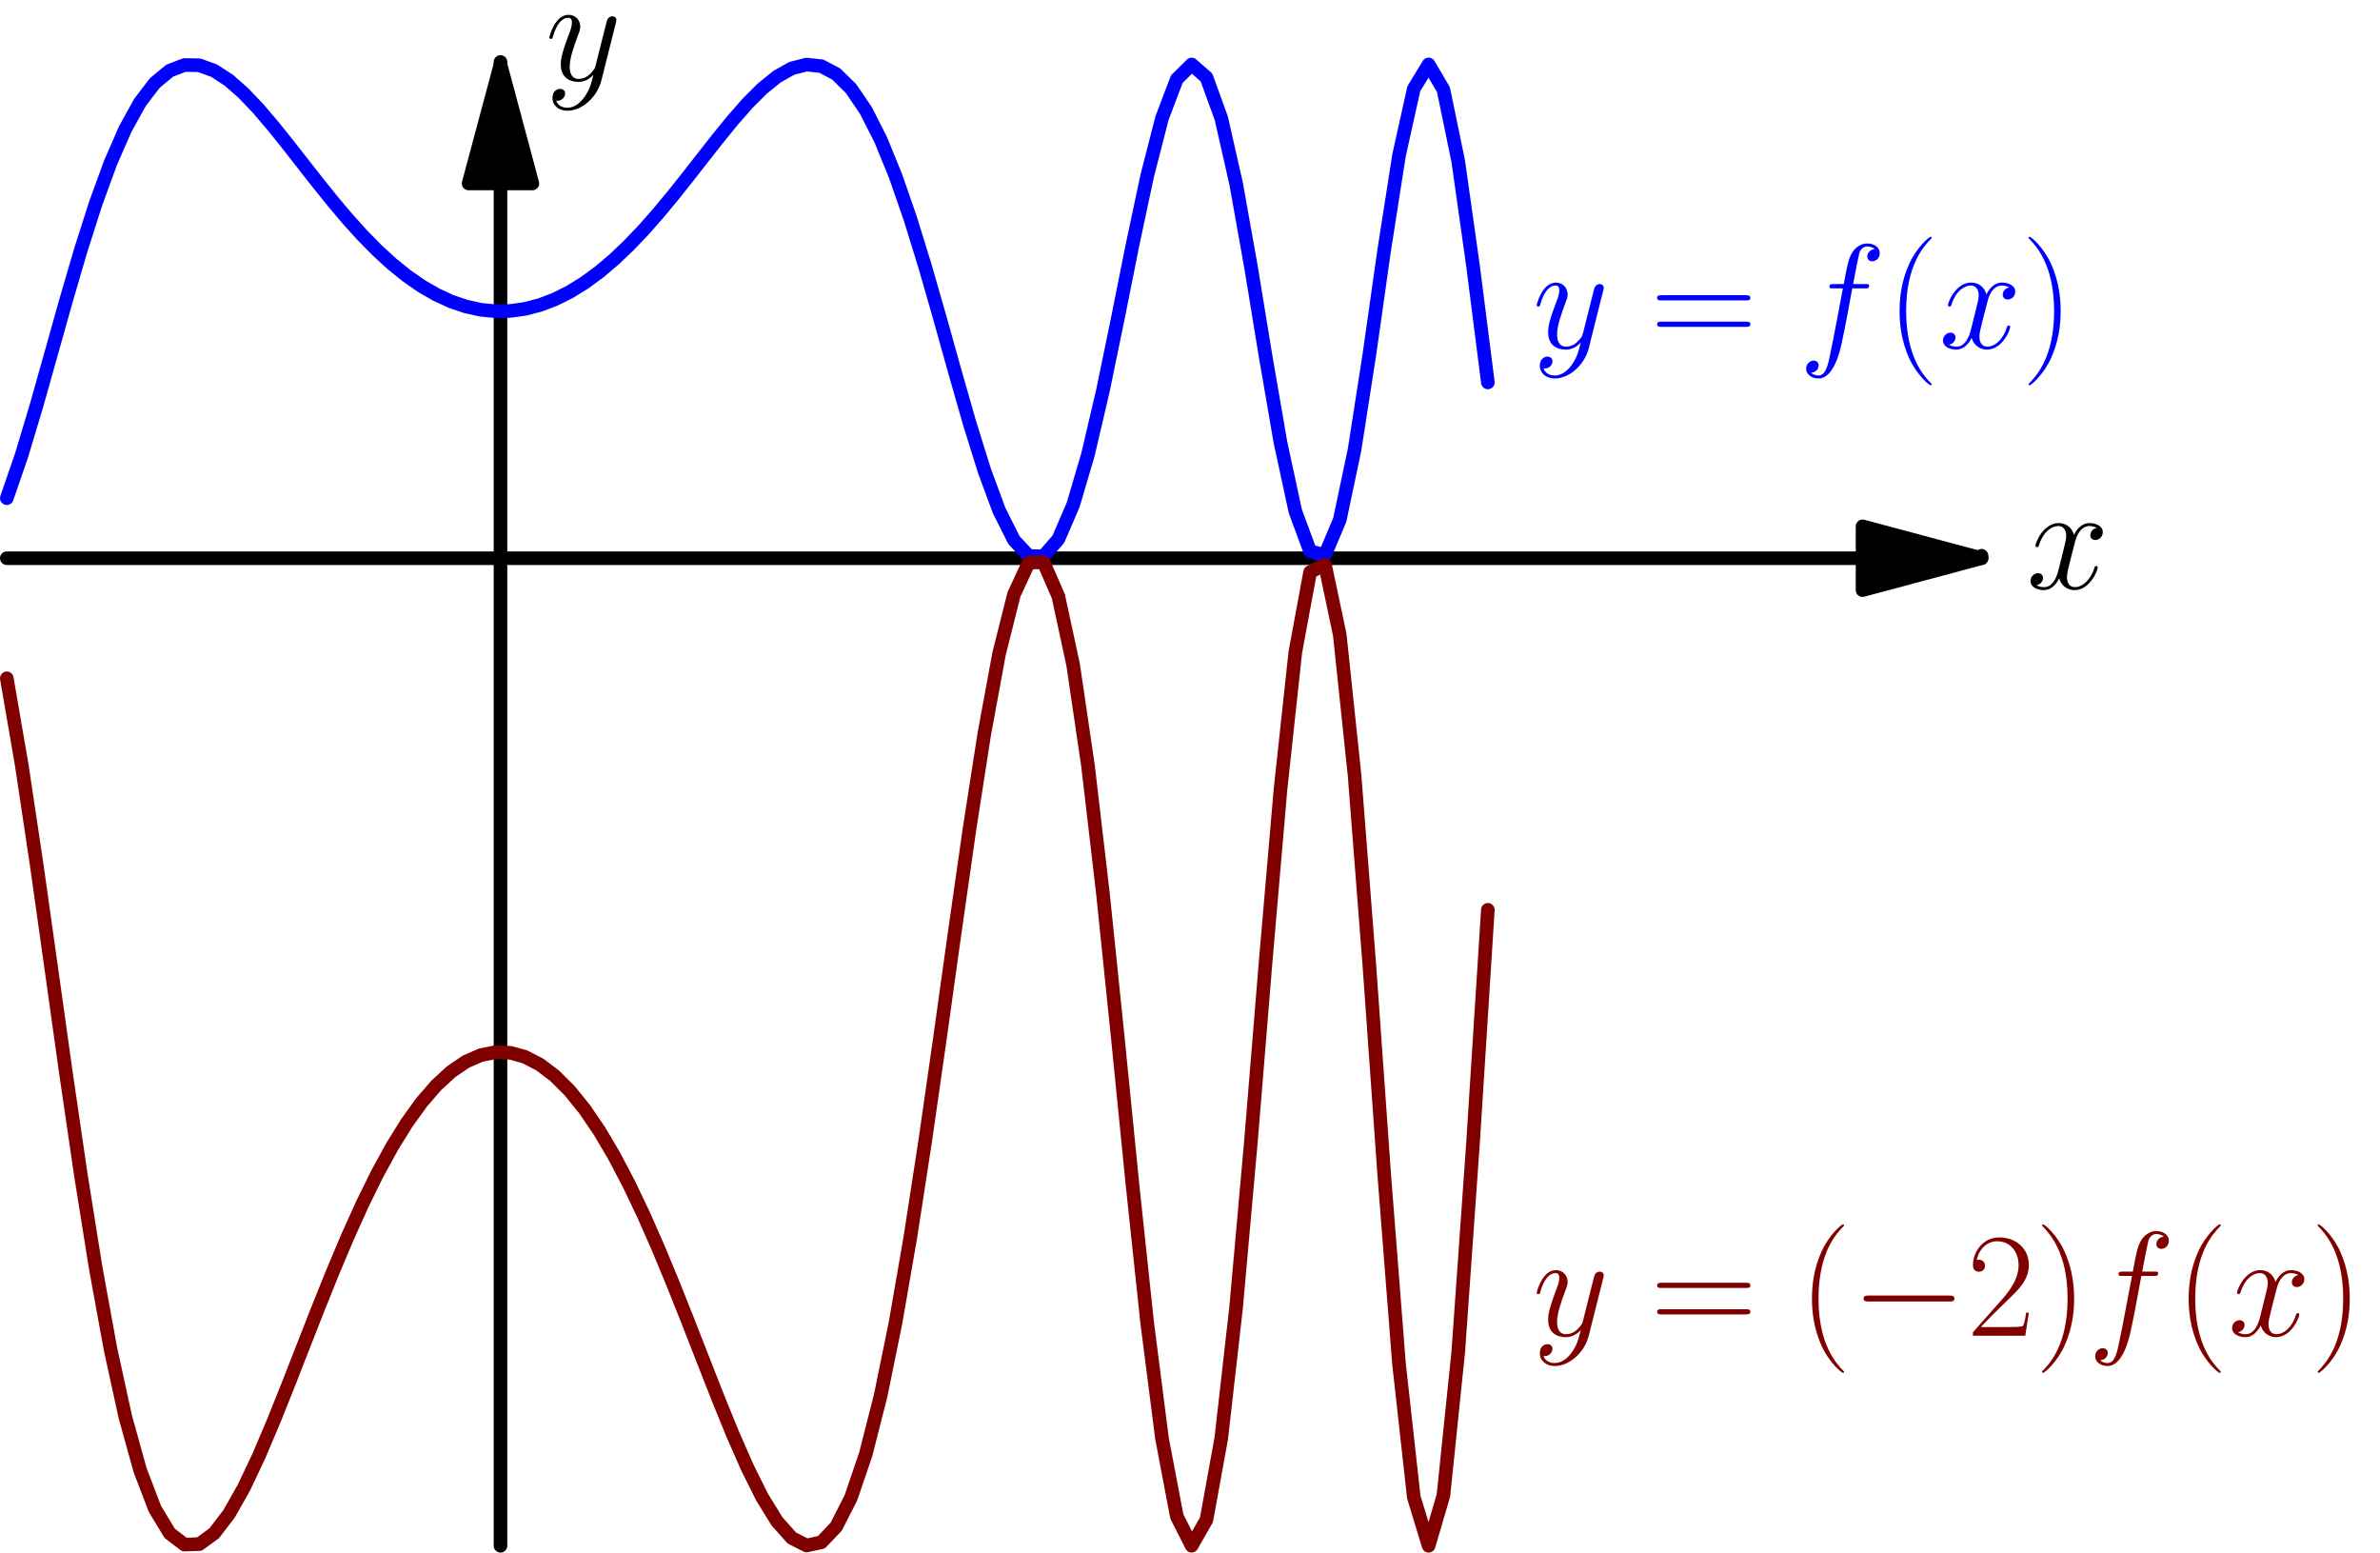
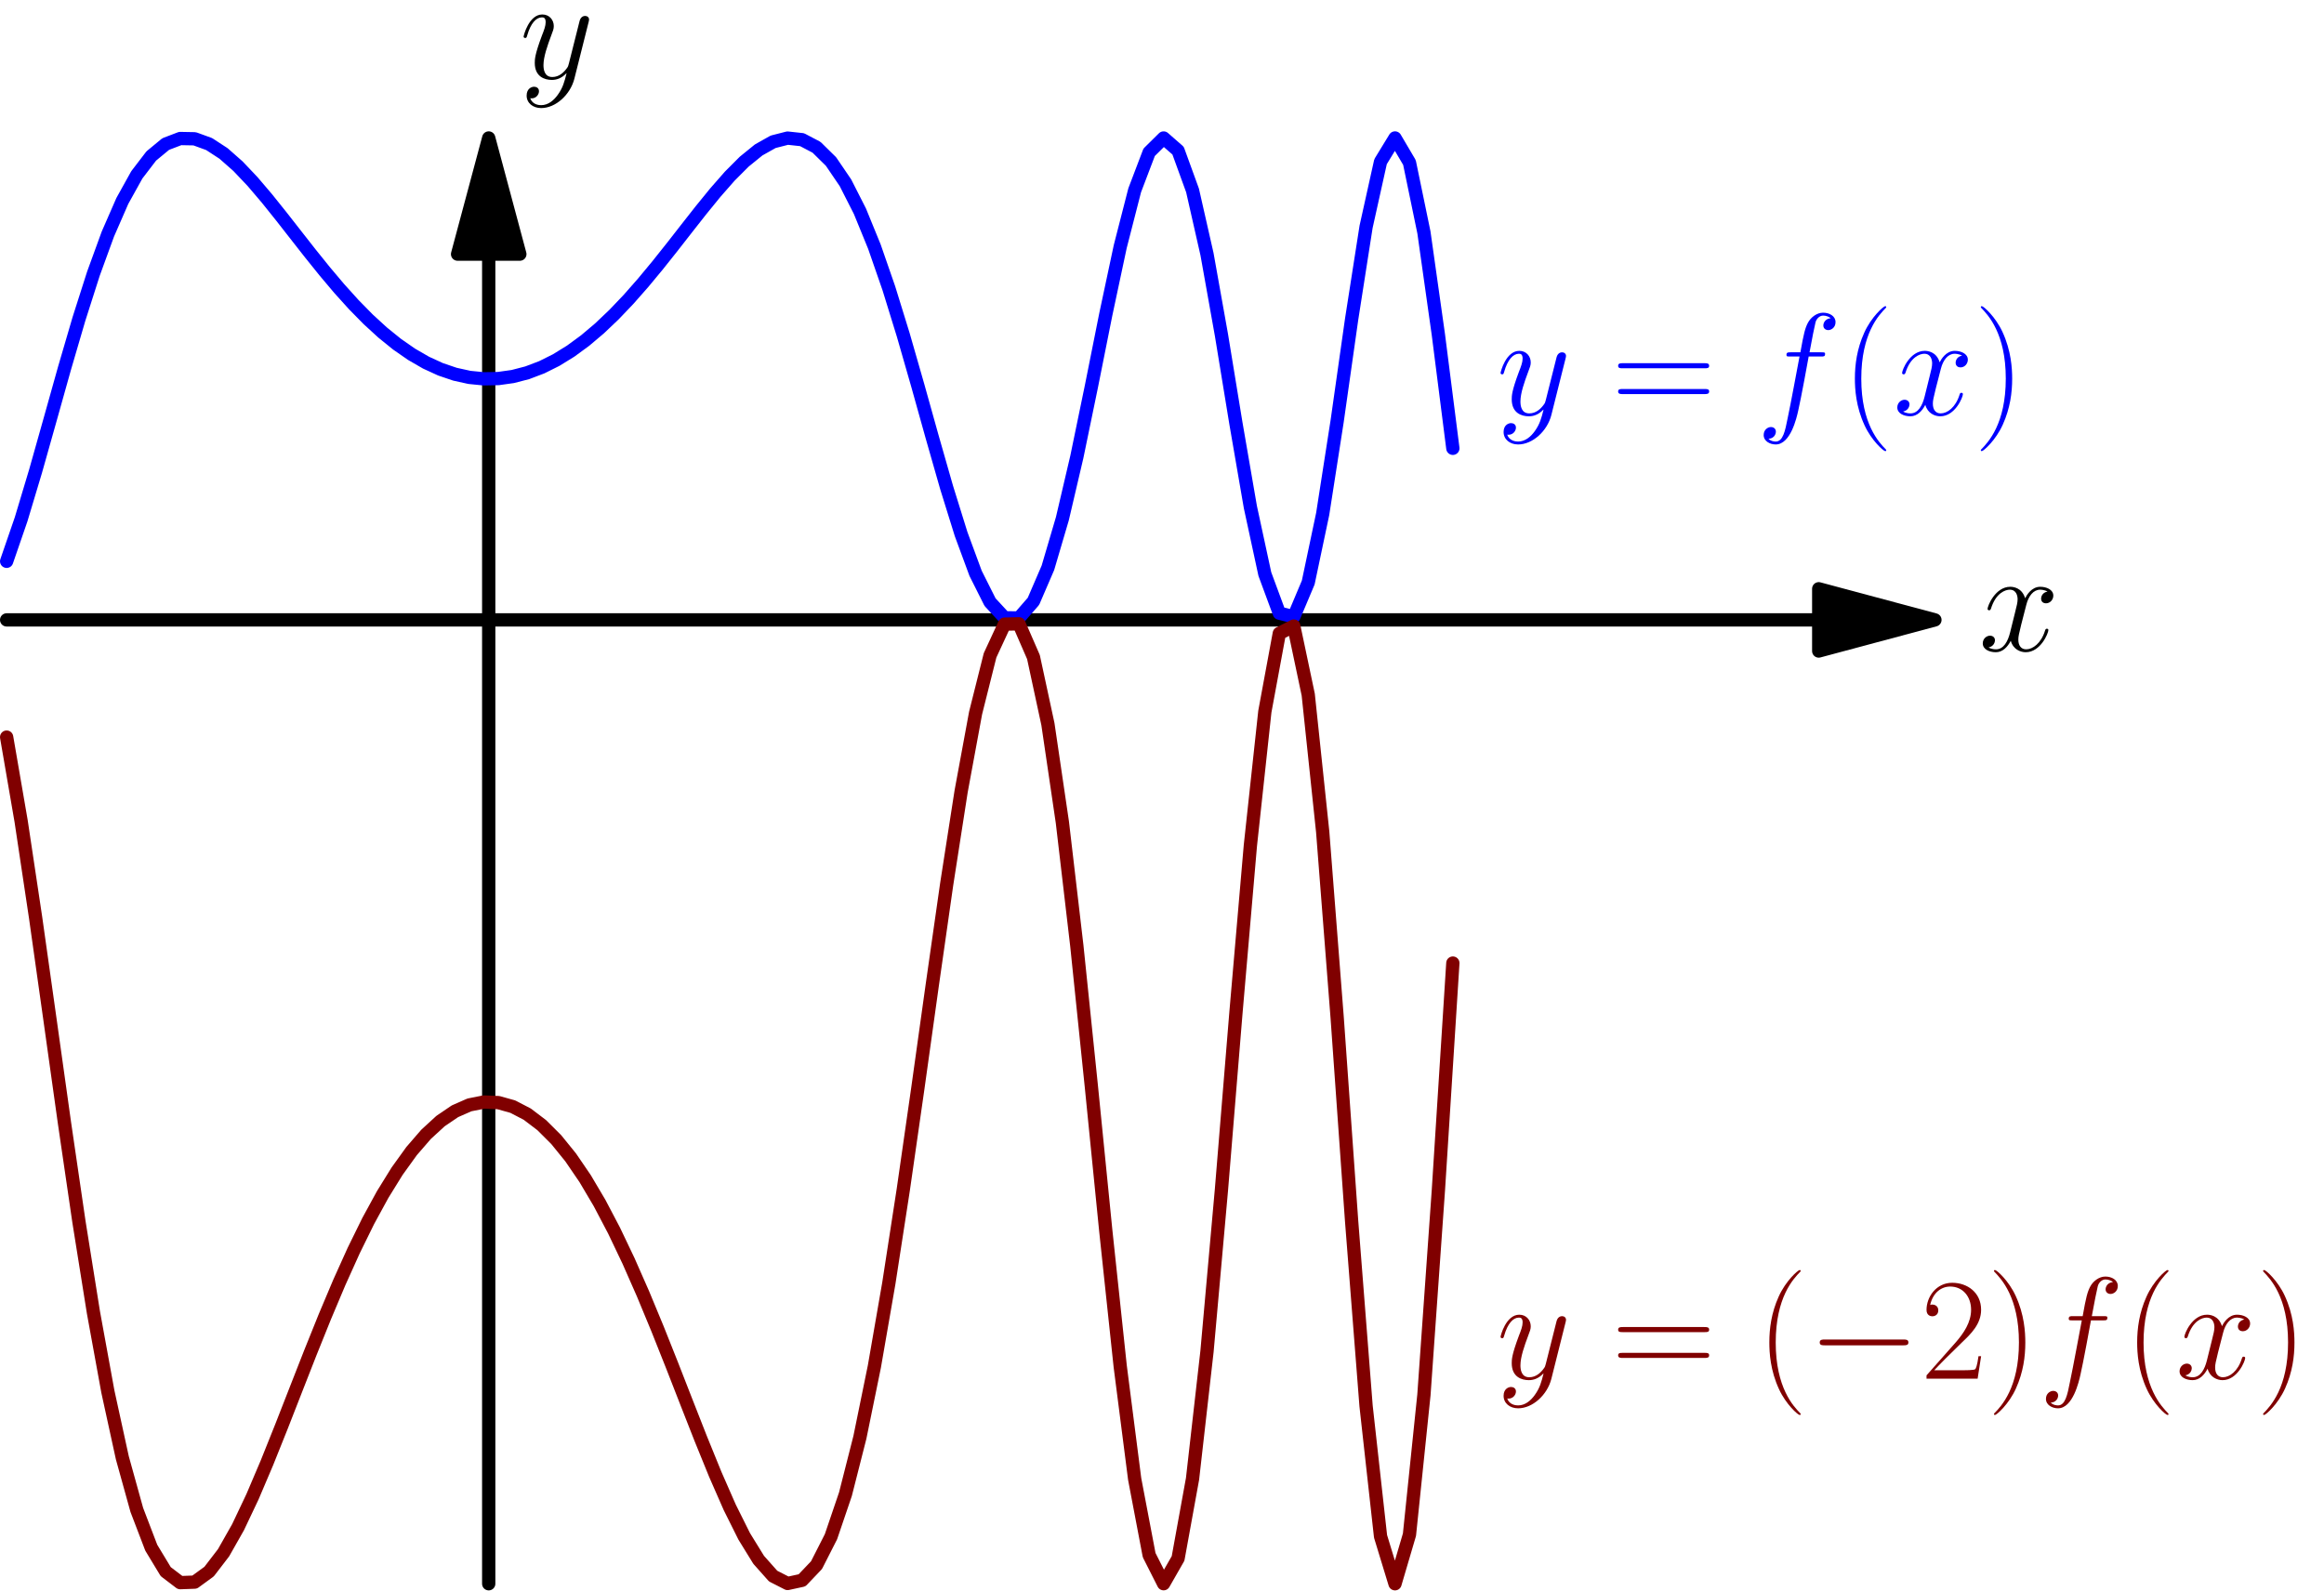
- <svg xmlns="http://www.w3.org/2000/svg" xmlns:xlink="http://www.w3.org/1999/xlink" height="258.834pt" version="1.1" viewBox="56.409 53.858 396.851 258.834" width="396.851pt">
+ <svg xmlns="http://www.w3.org/2000/svg" xmlns:xlink="http://www.w3.org/1999/xlink" height="271.658pt" version="1.1" viewBox="56.409 53.858 396.851 271.658" width="396.851pt">
  <defs>
    <path d="M11.097 -10.002C11.594 -10.002 11.793 -10.002 11.793 -10.475C11.793 -10.723 11.594 -10.723 11.146 -10.723H9.131C9.604 -13.286 9.952 -15.052 10.151 -15.849C10.3 -16.446 10.823 -17.018 11.47 -17.018C11.992 -17.018 12.515 -16.794 12.763 -16.57C11.793 -16.471 11.495 -15.749 11.495 -15.326C11.495 -14.829 11.868 -14.53 12.341 -14.53C12.838 -14.53 13.585 -14.953 13.585 -15.898C13.585 -16.943 12.54 -17.515 11.445 -17.515C10.375 -17.515 9.33 -16.719 8.832 -15.749C8.385 -14.878 8.136 -13.983 7.564 -10.723H5.897C5.424 -10.723 5.175 -10.723 5.175 -10.275C5.175 -10.002 5.324 -10.002 5.822 -10.002H7.414C6.966 -7.688 5.946 -2.065 5.374 0.597C4.951 2.762 4.578 4.578 3.334 4.578C3.259 4.578 2.538 4.578 2.09 4.105C3.359 4.006 3.359 2.911 3.359 2.886C3.359 2.388 2.986 2.09 2.513 2.09C2.015 2.09 1.269 2.513 1.269 3.458C1.269 4.528 2.364 5.076 3.334 5.076C5.872 5.076 6.917 0.522 7.19 -0.722C7.638 -2.637 8.857 -9.255 8.982 -10.002H11.097Z" id="g0-102" />
    <path d="M11.793 -10.151C10.997 -10.002 10.698 -9.405 10.698 -8.932C10.698 -8.335 11.171 -8.136 11.519 -8.136C12.266 -8.136 12.788 -8.783 12.788 -9.454C12.788 -10.499 11.594 -10.972 10.549 -10.972C9.031 -10.972 8.186 -9.479 7.962 -9.007C7.389 -10.873 5.847 -10.972 5.399 -10.972C2.861 -10.972 1.518 -7.713 1.518 -7.165C1.518 -7.066 1.617 -6.942 1.791 -6.942C1.99 -6.942 2.04 -7.091 2.09 -7.19C2.936 -9.952 4.603 -10.475 5.324 -10.475C6.444 -10.475 6.668 -9.43 6.668 -8.832C6.668 -8.285 6.519 -7.713 6.22 -6.519L5.374 -3.11C5.001 -1.617 4.279 -0.249 2.961 -0.249C2.836 -0.249 2.214 -0.249 1.692 -0.572C2.588 -0.746 2.787 -1.493 2.787 -1.791C2.787 -2.289 2.413 -2.588 1.941 -2.588C1.344 -2.588 0.697 -2.065 0.697 -1.269C0.697 -0.224 1.866 0.249 2.936 0.249C4.13 0.249 4.976 -0.697 5.498 -1.717C5.897 -0.249 7.141 0.249 8.061 0.249C10.599 0.249 11.942 -3.01 11.942 -3.558C11.942 -3.682 11.843 -3.782 11.694 -3.782C11.47 -3.782 11.445 -3.657 11.37 -3.458C10.698 -1.269 9.255 -0.249 8.136 -0.249C7.265 -0.249 6.792 -0.896 6.792 -1.916C6.792 -2.463 6.892 -2.861 7.29 -4.503L8.161 -7.887C8.534 -9.38 9.38 -10.475 10.524 -10.475C10.574 -10.475 11.271 -10.475 11.793 -10.151Z" id="g0-120" />
    <path d="M6.543 2.787C5.872 3.732 4.901 4.578 3.682 4.578C3.384 4.578 2.189 4.528 1.816 3.384C1.891 3.409 2.015 3.409 2.065 3.409C2.811 3.409 3.309 2.762 3.309 2.189S2.836 1.418 2.463 1.418C2.065 1.418 1.194 1.717 1.194 2.936C1.194 4.205 2.264 5.076 3.682 5.076C6.17 5.076 8.683 2.787 9.38 0.025L11.818 -9.678C11.843 -9.803 11.893 -9.952 11.893 -10.101C11.893 -10.475 11.594 -10.723 11.221 -10.723C10.997 -10.723 10.475 -10.624 10.275 -9.877L8.434 -2.563C8.31 -2.115 8.31 -2.065 8.111 -1.791C7.613 -1.095 6.792 -0.249 5.598 -0.249C4.205 -0.249 4.08 -1.617 4.08 -2.289C4.08 -3.707 4.752 -5.623 5.424 -7.414C5.698 -8.136 5.847 -8.484 5.847 -8.982C5.847 -10.027 5.1 -10.972 3.881 -10.972C1.592 -10.972 0.672 -7.364 0.672 -7.165C0.672 -7.066 0.771 -6.942 0.945 -6.942C1.169 -6.942 1.194 -7.041 1.294 -7.389C1.891 -9.479 2.836 -10.475 3.807 -10.475C4.031 -10.475 4.454 -10.475 4.454 -9.653C4.454 -9.007 4.18 -8.285 3.807 -7.34C2.588 -4.08 2.588 -3.259 2.588 -2.662C2.588 -0.299 4.279 0.249 5.523 0.249C6.245 0.249 7.141 0.025 8.011 -0.896L8.036 -0.871C7.663 0.597 7.414 1.567 6.543 2.787Z" id="g0-121" />
    <path d="M7.613 6.071C7.613 6.046 7.613 5.996 7.539 5.921C6.394 4.752 3.334 1.567 3.334 -6.195S6.344 -17.117 7.564 -18.361C7.564 -18.386 7.613 -18.436 7.613 -18.511S7.539 -18.635 7.439 -18.635C7.165 -18.635 5.051 -16.794 3.832 -14.057C2.588 -11.296 2.239 -8.608 2.239 -6.22C2.239 -4.429 2.413 -1.393 3.906 1.816C5.1 4.404 7.141 6.22 7.439 6.22C7.564 6.22 7.613 6.17 7.613 6.071Z" id="g1-40" />
    <path d="M6.543 -6.195C6.543 -7.986 6.369 -11.022 4.876 -14.231C3.682 -16.819 1.642 -18.635 1.344 -18.635C1.269 -18.635 1.169 -18.61 1.169 -18.486C1.169 -18.436 1.194 -18.411 1.219 -18.361C2.413 -17.117 5.449 -13.958 5.449 -6.22C5.449 1.543 2.438 4.702 1.219 5.946C1.194 5.996 1.169 6.021 1.169 6.071C1.169 6.195 1.269 6.22 1.344 6.22C1.617 6.22 3.732 4.379 4.951 1.642C6.195 -1.12 6.543 -3.807 6.543 -6.195Z" id="g1-41" />
    <path d="M10.375 -3.856H9.927C9.678 -2.09 9.479 -1.791 9.38 -1.642C9.255 -1.443 7.464 -1.443 7.116 -1.443H2.339C3.234 -2.413 4.976 -4.18 7.091 -6.22C8.608 -7.663 10.375 -9.355 10.375 -11.818C10.375 -14.754 8.036 -16.446 5.424 -16.446C2.687 -16.446 1.02 -14.032 1.02 -11.793C1.02 -10.823 1.742 -10.698 2.04 -10.698C2.289 -10.698 3.035 -10.848 3.035 -11.719C3.035 -12.49 2.388 -12.714 2.04 -12.714C1.891 -12.714 1.742 -12.689 1.642 -12.639C2.115 -14.754 3.558 -15.799 5.076 -15.799C7.24 -15.799 8.658 -14.082 8.658 -11.818C8.658 -9.653 7.389 -7.787 5.971 -6.17L1.02 -0.572V0H9.778L10.375 -3.856Z" id="g1-50" />
    <path d="M15.998 -7.986C16.371 -7.986 16.744 -7.986 16.744 -8.409C16.744 -8.857 16.321 -8.857 15.898 -8.857H1.99C1.567 -8.857 1.144 -8.857 1.144 -8.409C1.144 -7.986 1.518 -7.986 1.891 -7.986H15.998ZM15.898 -3.558C16.321 -3.558 16.744 -3.558 16.744 -4.006C16.744 -4.429 16.371 -4.429 15.998 -4.429H1.891C1.518 -4.429 1.144 -4.429 1.144 -4.006C1.144 -3.558 1.567 -3.558 1.99 -3.558H15.898Z" id="g1-61" />
    <path d="M16.396 -5.722C16.819 -5.722 17.267 -5.722 17.267 -6.22S16.819 -6.718 16.396 -6.718H2.936C2.513 -6.718 2.065 -6.718 2.065 -6.22S2.513 -5.722 2.936 -5.722H16.396Z" id="g2-0" />
  </defs>
  <g id="page1" transform="matrix(0.996264 0 0 0.996264 0 0)">
-     <g transform="matrix(1 0 0 1 140.387 147.471)">
+     <g transform="matrix(1 0 0 1 140.387 160.343)">
      <path d="M 227.967 0L -82.628 -0" fill="none" stroke="#000000" stroke-linecap="round" stroke-linejoin="round" stroke-miterlimit="10.037" stroke-width="2.276" />
    </g>
-     <g transform="matrix(1 0 0 1 140.387 147.471)">
+     <g transform="matrix(1 0 0 1 140.387 160.343)">
      <path d="M 247.884 0L 227.967 -5.337L 227.967 5.337L 247.884 0Z" fill="#000000" />
    </g>
-     <g transform="matrix(1 0 0 1 140.387 147.471)">
+     <g transform="matrix(1 0 0 1 140.387 160.343)">
      <path d="M 247.884 0L 227.967 -5.337L 227.967 5.337L 247.884 0Z" fill="none" stroke="#000000" stroke-linecap="round" stroke-linejoin="round" stroke-miterlimit="10.037" stroke-width="2.276" />
    </g>
-     <g transform="matrix(1 0 0 1 140.387 147.471)">
-       <path d="M 247.884 0L 247.884 -0.413" fill="none" stroke="#000000" stroke-linecap="round" stroke-linejoin="round" stroke-miterlimit="10.037" stroke-width="2.276" />
-     </g>
-     <use x="395.775" xlink:href="#g0-120" y="152.56" />
-     <g transform="matrix(1 0 0 1 140.387 147.471)">
+     <use x="395.775" xlink:href="#g0-120" y="165.638" />
+     <g transform="matrix(1 0 0 1 140.387 160.343)">
      <path d="M 0 -62.711L 0 165.256" fill="none" stroke="#000000" stroke-linecap="round" stroke-linejoin="round" stroke-miterlimit="10.037" stroke-width="2.276" />
    </g>
-     <g transform="matrix(1 0 0 1 140.387 147.471)">
+     <g transform="matrix(1 0 0 1 140.387 160.343)">
      <path d="M 0 -82.628L -5.337 -62.711L 5.337 -62.711L 0 -82.628Z" fill="#000000" />
    </g>
-     <g transform="matrix(1 0 0 1 140.387 147.471)">
+     <g transform="matrix(1 0 0 1 140.387 160.343)">
      <path d="M 0 -82.628L -5.337 -62.711L 5.337 -62.711L 0 -82.628Z" fill="none" stroke="#000000" stroke-linecap="round" stroke-linejoin="round" stroke-miterlimit="10.037" stroke-width="2.276" />
    </g>
-     <g transform="matrix(1 0 0 1 140.387 147.471)">
-       <path d="M 0 -82.628L 0 -83.041" fill="none" stroke="#000000" stroke-linecap="round" stroke-linejoin="round" stroke-miterlimit="10.037" stroke-width="2.276" />
-     </g>
-     <use x="147.891" xlink:href="#g0-121" y="67.513" />
-     <g transform="matrix(1 0 0 1 140.387 147.471)">
+     <use x="145.694" xlink:href="#g0-121" y="67.513" />
+     <g transform="matrix(1 0 0 1 140.387 160.343)">
      <path d="M -82.628 -10.047L -80.149 -17.242L -77.67 -25.5L -75.191 -34.291L -72.713 -43.131L -70.234 -51.599L -67.755 -59.358L -65.276 -66.158L -62.797 -71.834L -60.318 -76.3L -57.84 -79.538L -55.361 -81.588L -52.882 -82.534L -50.403 -82.488L -47.924 -81.585L -45.445 -79.968L -42.967 -77.782L -40.488 -75.168L -38.009 -72.254L -35.53 -69.159L -33.051 -65.987L -30.572 -62.824L -28.093 -59.744L -25.615 -56.807L -23.136 -54.059L -20.657 -51.535L -18.178 -49.263L -15.699 -47.259L -13.22 -45.537L -10.742 -44.105L -8.263 -42.966L -5.784 -42.124L -3.305 -41.578L -0.826 -41.331L 1.653 -41.38L 4.131 -41.727L 6.61 -42.371L 9.089 -43.313L 11.568 -44.55L 14.047 -46.079L 16.526 -47.896L 19.004 -49.991L 21.483 -52.35L 23.962 -54.951L 26.441 -57.767L 28.92 -60.757L 31.399 -63.872L 33.877 -67.047L 36.356 -70.204L 38.835 -73.251L 41.314 -76.079L 43.793 -78.565L 46.272 -80.577L 48.751 -81.972L 51.229 -82.605L 53.708 -82.335L 56.187 -81.033L 58.666 -78.594L 61.145 -74.948L 63.623 -70.074L 66.102 -64.01L 68.581 -56.868L 71.06 -48.84L 73.539 -40.207L 76.018 -31.333L 78.497 -22.662L 80.975 -14.699L 83.454 -7.98L 85.933 -3.04L 88.412 -0.364L 90.891 -0.336L 93.37 -3.185L 95.848 -8.931L 98.327 -17.35L 100.806 -27.943L 103.285 -39.943L 105.764 -52.35L 108.243 -63.997L 110.721 -73.656L 113.2 -80.174L 115.679 -82.624L 118.158 -80.457L 120.637 -73.635L 123.116 -62.71L 125.594 -48.84L 128.073 -33.705L 130.552 -19.34L 133.031 -7.862L 135.51 -1.157L 137.989 -0.528L 140.468 -6.408L 142.946 -18.165L 145.425 -34.081L 147.904 -51.536L 150.383 -67.395L 152.862 -78.566L 155.341 -82.628L 157.819 -78.421L 160.298 -66.434L 162.777 -48.888L 165.256 -29.419" fill="none" stroke="#0000ff" stroke-linecap="round" stroke-linejoin="round" stroke-miterlimit="10.037" stroke-width="2.276" />
    </g>
    <g fill="#0000ff">
-       <use x="313.147" xlink:href="#g0-121" y="112.316" />
-       <use x="332.829" xlink:href="#g1-61" y="112.316" />
-       <use x="357.65" xlink:href="#g0-102" y="112.316" />
-       <use x="372.314" xlink:href="#g1-40" y="112.316" />
-       <use x="381.125" xlink:href="#g0-120" y="112.316" />
-       <use x="394.968" xlink:href="#g1-41" y="112.316" />
+       <use x="313.147" xlink:href="#g0-121" y="125.187" />
+       <use x="332.829" xlink:href="#g1-61" y="125.187" />
+       <use x="357.65" xlink:href="#g0-102" y="125.187" />
+       <use x="372.314" xlink:href="#g1-40" y="125.187" />
+       <use x="381.125" xlink:href="#g0-120" y="125.187" />
+       <use x="394.968" xlink:href="#g1-41" y="125.187" />
    </g>
-     <g transform="matrix(1 0 0 1 140.387 147.471)">
+     <g transform="matrix(1 0 0 1 140.387 160.343)">
      <path d="M -82.628 20.095L -80.149 34.483L -77.67 50.999L -75.191 68.583L -72.713 86.262L -70.234 103.198L -67.755 118.716L -65.276 132.316L -62.797 143.668L -60.318 152.6L -57.84 159.076L -55.361 163.177L -52.882 165.067L -50.403 164.976L -47.924 163.17L -45.445 159.936L -42.967 155.565L -40.488 150.335L -38.009 144.508L -35.53 138.319L -33.051 131.973L -30.572 125.647L -28.093 119.488L -25.615 113.614L -23.136 108.117L -20.657 103.07L -18.178 98.525L -15.699 94.518L -13.22 91.074L -10.742 88.209L -8.263 85.932L -5.784 84.247L -3.305 83.157L -0.826 82.661L 1.653 82.76L 4.131 83.454L 6.61 84.743L 9.089 86.626L 11.568 89.099L 14.047 92.159L 16.526 95.792L 19.004 99.982L 21.483 104.699L 23.962 109.903L 26.441 115.534L 28.92 121.515L 31.399 127.744L 33.877 134.094L 36.356 140.409L 38.835 146.502L 41.314 152.157L 43.793 157.131L 46.272 161.155L 48.751 163.945L 51.229 165.21L 53.708 164.67L 56.187 162.065L 58.666 157.187L 61.145 149.896L 63.623 140.148L 66.102 128.02L 68.581 113.736L 71.06 97.68L 73.539 80.413L 76.018 62.666L 78.497 45.324L 80.975 29.397L 83.454 15.959L 85.933 6.079L 88.412 0.727L 90.891 0.672L 93.37 6.369L 95.848 17.863L 98.327 34.7L 100.806 55.885L 103.285 79.886L 105.764 104.7L 108.243 127.994L 110.721 147.312L 113.2 160.348L 115.679 165.248L 118.158 160.914L 120.637 147.269L 123.116 125.42L 125.594 97.679L 128.073 67.411L 130.552 38.68L 133.031 15.725L 135.51 2.313L 137.989 1.056L 140.468 12.816L 142.946 36.33L 145.425 68.163L 147.904 103.073L 150.383 134.791L 152.862 157.132L 155.341 165.256L 157.819 156.841L 160.298 132.867L 162.777 97.775L 165.256 58.839" fill="none" stroke="#800000" stroke-linecap="round" stroke-linejoin="round" stroke-miterlimit="10.037" stroke-width="2.276" />
    </g>
    <g fill="#800000">
-       <use x="313.147" xlink:href="#g0-121" y="277.572" />
-       <use x="332.829" xlink:href="#g1-61" y="277.572" />
-       <use x="357.65" xlink:href="#g1-40" y="277.572" />
-       <use x="366.46" xlink:href="#g2-0" y="277.572" />
-       <use x="385.812" xlink:href="#g1-50" y="277.572" />
-       <use x="397.222" xlink:href="#g1-41" y="277.572" />
-       <use x="406.033" xlink:href="#g0-102" y="277.572" />
-       <use x="420.697" xlink:href="#g1-40" y="277.572" />
-       <use x="429.508" xlink:href="#g0-120" y="277.572" />
-       <use x="443.352" xlink:href="#g1-41" y="277.572" />
+       <use x="313.147" xlink:href="#g0-121" y="290.443" />
+       <use x="332.829" xlink:href="#g1-61" y="290.443" />
+       <use x="357.65" xlink:href="#g1-40" y="290.443" />
+       <use x="366.46" xlink:href="#g2-0" y="290.443" />
+       <use x="385.812" xlink:href="#g1-50" y="290.443" />
+       <use x="397.222" xlink:href="#g1-41" y="290.443" />
+       <use x="406.033" xlink:href="#g0-102" y="290.443" />
+       <use x="420.697" xlink:href="#g1-40" y="290.443" />
+       <use x="429.508" xlink:href="#g0-120" y="290.443" />
+       <use x="443.352" xlink:href="#g1-41" y="290.443" />
    </g>
  </g>
</svg>
